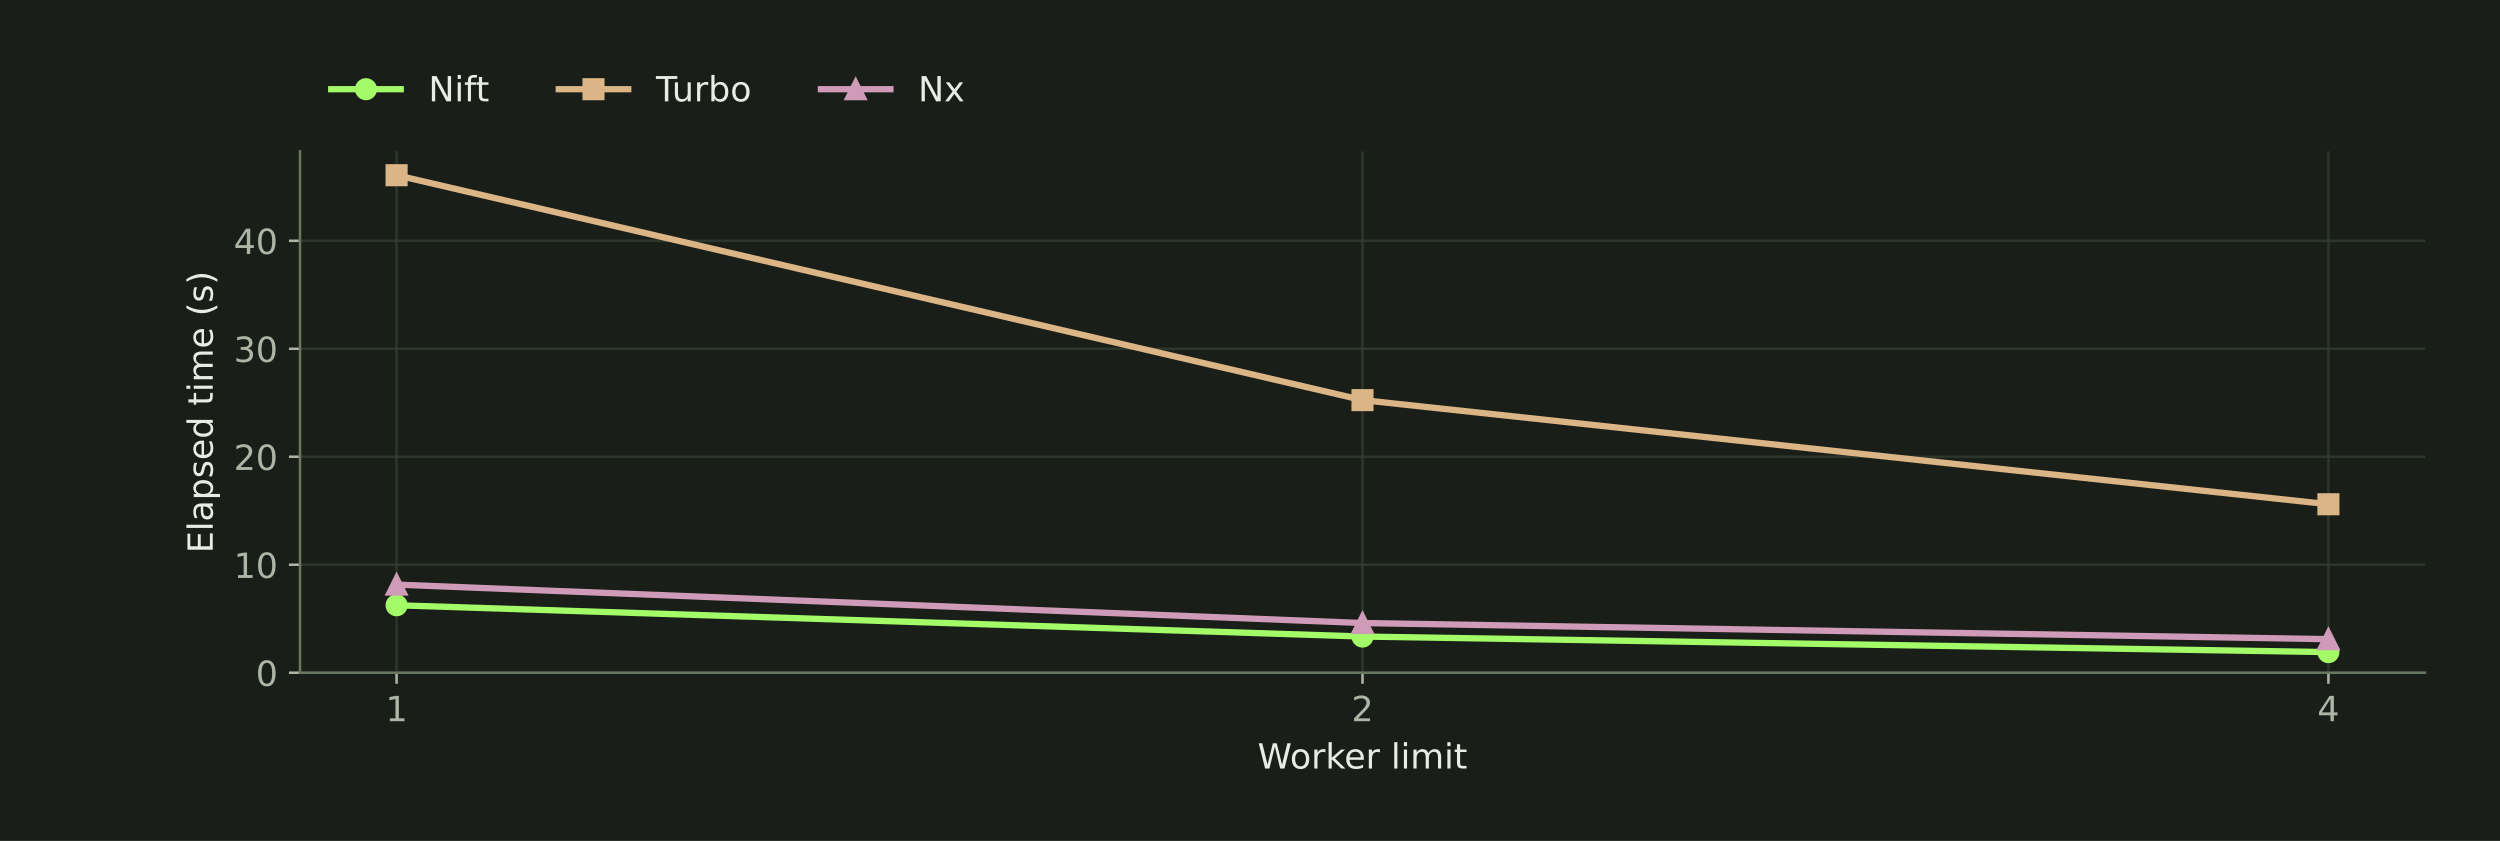
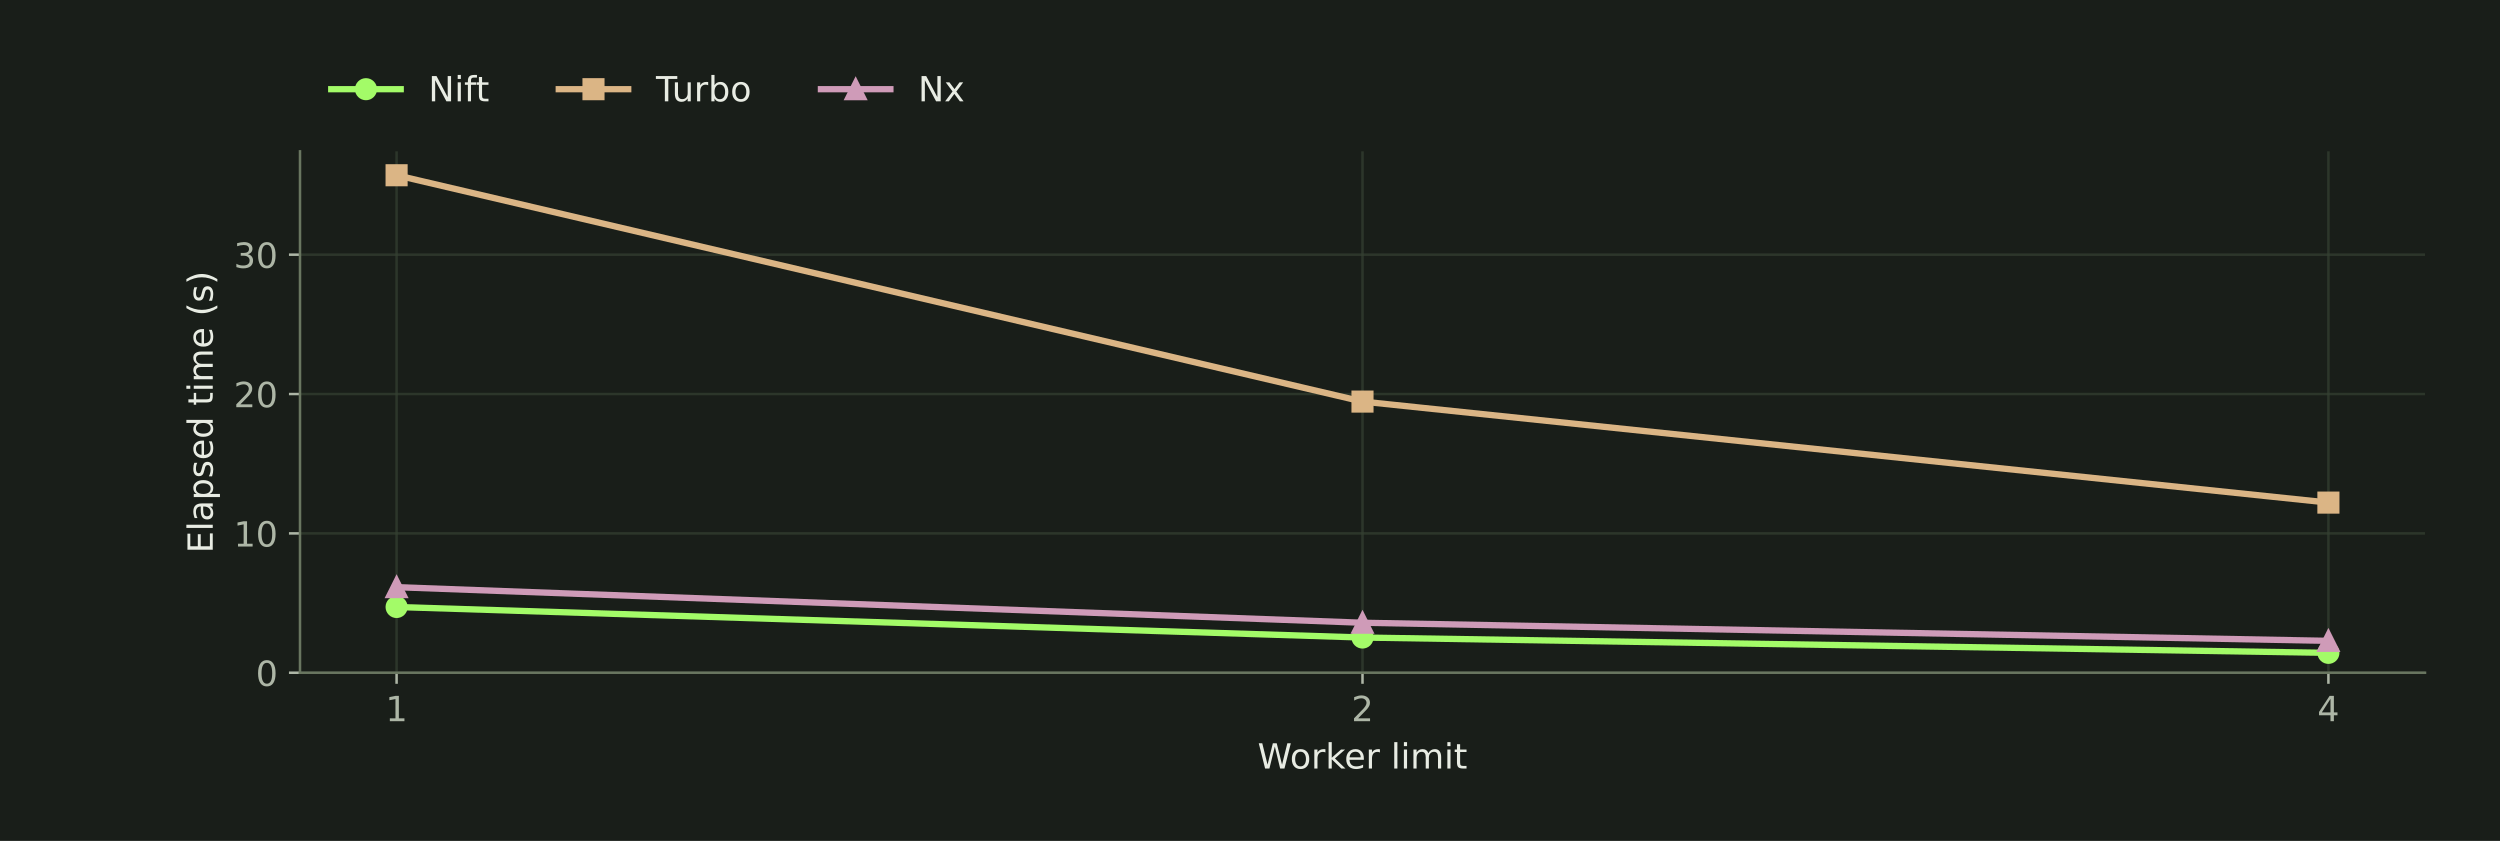
<svg xmlns="http://www.w3.org/2000/svg" xmlns:xlink="http://www.w3.org/1999/xlink" width="792pt" height="266.4pt" viewBox="0 0 792 266.4" version="1.1">
  <defs>
    <style type="text/css">*{stroke-linejoin: round; stroke-linecap: butt}</style>
  </defs>
  <g id="figure_1">
    <g id="patch_1">
      <path d="M 0 266.4 L 792 266.4 L 792 0 L 0 0 z " style="fill: #191e19" />
    </g>
    <g id="axes_1">
      <g id="patch_2">
        <path d="M 95.04 213.12 L 768.24 213.12 L 768.24 47.952 L 95.04 47.952 z " style="fill: #191e19" />
      </g>
      <g id="matplotlib.axis_1">
        <g id="xtick_1">
          <g id="line2d_1">
            <path d="M 125.64 213.12 L 125.64 47.952 " clip-path="url(#pe6b6be5bf1)" style="fill: none; stroke: #354132; stroke-opacity: 0.7; stroke-width: 0.8; stroke-linecap: square" />
          </g>
          <g id="line2d_2">
            <defs>
              <path id="mb59d0f743f" d="M 0 0 L 0 3.5 " style="stroke: #adb6a6; stroke-width: 0.8" />
            </defs>
            <g>
              <use xlink:href="#mb59d0f743f" x="125.64" y="213.12" style="fill: #adb6a6; stroke: #adb6a6; stroke-width: 0.8" />
            </g>
          </g>
          <g id="text_1">
            <text style="font-size: 11px; font-family: 'DejaVu Sans'; text-anchor: middle; fill: #adb6a6" x="125.64" y="228.477" transform="rotate(-0 125.64 228.4774)">1</text>
          </g>
        </g>
        <g id="xtick_2">
          <g id="line2d_3">
            <path d="M 431.64 213.12 L 431.64 47.952 " clip-path="url(#pe6b6be5bf1)" style="fill: none; stroke: #354132; stroke-opacity: 0.7; stroke-width: 0.8; stroke-linecap: square" />
          </g>
          <g id="line2d_4">
            <g>
              <use xlink:href="#mb59d0f743f" x="431.64" y="213.12" style="fill: #adb6a6; stroke: #adb6a6; stroke-width: 0.8" />
            </g>
          </g>
          <g id="text_2">
            <text style="font-size: 11px; font-family: 'DejaVu Sans'; text-anchor: middle; fill: #adb6a6" x="431.64" y="228.477" transform="rotate(-0 431.64 228.4774)">2</text>
          </g>
        </g>
        <g id="xtick_3">
          <g id="line2d_5">
            <path d="M 737.64 213.12 L 737.64 47.952 " clip-path="url(#pe6b6be5bf1)" style="fill: none; stroke: #354132; stroke-opacity: 0.7; stroke-width: 0.8; stroke-linecap: square" />
          </g>
          <g id="line2d_6">
            <g>
              <use xlink:href="#mb59d0f743f" x="737.64" y="213.12" style="fill: #adb6a6; stroke: #adb6a6; stroke-width: 0.8" />
            </g>
          </g>
          <g id="text_3">
            <text style="font-size: 11px; font-family: 'DejaVu Sans'; text-anchor: middle; fill: #adb6a6" x="737.64" y="228.477" transform="rotate(-0 737.64 228.4774)">4</text>
          </g>
        </g>
        <g id="text_4">
          <text style="font-size: 11px; font-family: 'DejaVu Sans'; text-anchor: middle; fill: #e8ece3" x="431.64" y="243.478" transform="rotate(-0 431.64 243.4783)">Worker limit</text>
        </g>
      </g>
      <g id="matplotlib.axis_2">
        <g id="ytick_1">
          <g id="line2d_7">
            <path d="M 95.04 213.12 L 768.24 213.12 " clip-path="url(#pe6b6be5bf1)" style="fill: none; stroke: #354132; stroke-opacity: 0.7; stroke-width: 0.8; stroke-linecap: square" />
          </g>
          <g id="line2d_8">
            <defs>
              <path id="ma8dde5b0b7" d="M 0 0 L -3.5 0 " style="stroke: #adb6a6; stroke-width: 0.8" />
            </defs>
            <g>
              <use xlink:href="#ma8dde5b0b7" x="95.04" y="213.12" style="fill: #adb6a6; stroke: #adb6a6; stroke-width: 0.8" />
            </g>
          </g>
          <g id="text_5">
            <text style="font-size: 11px; font-family: 'DejaVu Sans'; text-anchor: end; fill: #adb6a6" x="88.04" y="217.299" transform="rotate(-0 88.04 217.2987)">0</text>
          </g>
        </g>
        <g id="ytick_2">
          <g id="line2d_9">
-             <path d="M 95.04 178.91 L 768.24 178.91 " clip-path="url(#pe6b6be5bf1)" style="fill: none; stroke: #354132; stroke-opacity: 0.7; stroke-width: 0.8; stroke-linecap: square" />
+             <path d="M 95.04 168.975 L 768.24 168.975 " clip-path="url(#pe6b6be5bf1)" style="fill: none; stroke: #354132; stroke-opacity: 0.7; stroke-width: 0.8; stroke-linecap: square" />
          </g>
          <g id="line2d_10">
            <g>
-               <use xlink:href="#ma8dde5b0b7" x="95.04" y="178.91" style="fill: #adb6a6; stroke: #adb6a6; stroke-width: 0.8" />
+               <use xlink:href="#ma8dde5b0b7" x="95.04" y="168.975" style="fill: #adb6a6; stroke: #adb6a6; stroke-width: 0.8" />
            </g>
          </g>
          <g id="text_6">
-             <text style="font-size: 11px; font-family: 'DejaVu Sans'; text-anchor: end; fill: #adb6a6" x="88.04" y="183.089" transform="rotate(-0 88.04 183.0887)">10</text>
+             <text style="font-size: 11px; font-family: 'DejaVu Sans'; text-anchor: end; fill: #adb6a6" x="88.04" y="173.153" transform="rotate(-0 88.04 173.1534)">10</text>
          </g>
        </g>
        <g id="ytick_3">
          <g id="line2d_11">
-             <path d="M 95.04 144.7 L 768.24 144.7 " clip-path="url(#pe6b6be5bf1)" style="fill: none; stroke: #354132; stroke-opacity: 0.7; stroke-width: 0.8; stroke-linecap: square" />
+             <path d="M 95.04 124.829 L 768.24 124.829 " clip-path="url(#pe6b6be5bf1)" style="fill: none; stroke: #354132; stroke-opacity: 0.7; stroke-width: 0.8; stroke-linecap: square" />
          </g>
          <g id="line2d_12">
            <g>
-               <use xlink:href="#ma8dde5b0b7" x="95.04" y="144.7" style="fill: #adb6a6; stroke: #adb6a6; stroke-width: 0.8" />
+               <use xlink:href="#ma8dde5b0b7" x="95.04" y="124.829" style="fill: #adb6a6; stroke: #adb6a6; stroke-width: 0.8" />
            </g>
          </g>
          <g id="text_7">
-             <text style="font-size: 11px; font-family: 'DejaVu Sans'; text-anchor: end; fill: #adb6a6" x="88.04" y="148.879" transform="rotate(-0 88.04 148.8787)">20</text>
+             <text style="font-size: 11px; font-family: 'DejaVu Sans'; text-anchor: end; fill: #adb6a6" x="88.04" y="129.008" transform="rotate(-0 88.04 129.0081)">20</text>
          </g>
        </g>
        <g id="ytick_4">
          <g id="line2d_13">
-             <path d="M 95.04 110.49 L 768.24 110.49 " clip-path="url(#pe6b6be5bf1)" style="fill: none; stroke: #354132; stroke-opacity: 0.7; stroke-width: 0.8; stroke-linecap: square" />
+             <path d="M 95.04 80.684 L 768.24 80.684 " clip-path="url(#pe6b6be5bf1)" style="fill: none; stroke: #354132; stroke-opacity: 0.7; stroke-width: 0.8; stroke-linecap: square" />
          </g>
          <g id="line2d_14">
            <g>
-               <use xlink:href="#ma8dde5b0b7" x="95.04" y="110.49" style="fill: #adb6a6; stroke: #adb6a6; stroke-width: 0.8" />
+               <use xlink:href="#ma8dde5b0b7" x="95.04" y="80.684" style="fill: #adb6a6; stroke: #adb6a6; stroke-width: 0.8" />
            </g>
          </g>
          <g id="text_8">
-             <text style="font-size: 11px; font-family: 'DejaVu Sans'; text-anchor: end; fill: #adb6a6" x="88.04" y="114.669" transform="rotate(-0 88.04 114.6686)">30</text>
+             <text style="font-size: 11px; font-family: 'DejaVu Sans'; text-anchor: end; fill: #adb6a6" x="88.04" y="84.863" transform="rotate(-0 88.04 84.86277)">30</text>
          </g>
        </g>
-         <g id="ytick_5">
-           <g id="line2d_15">
-             <path d="M 95.04 76.28 L 768.24 76.28 " clip-path="url(#pe6b6be5bf1)" style="fill: none; stroke: #354132; stroke-opacity: 0.7; stroke-width: 0.8; stroke-linecap: square" />
-           </g>
-           <g id="line2d_16">
-             <g>
-               <use xlink:href="#ma8dde5b0b7" x="95.04" y="76.28" style="fill: #adb6a6; stroke: #adb6a6; stroke-width: 0.8" />
-             </g>
-           </g>
-           <g id="text_9">
-             <text style="font-size: 11px; font-family: 'DejaVu Sans'; text-anchor: end; fill: #adb6a6" x="88.04" y="80.459" transform="rotate(-0 88.04 80.45861)">40</text>
-           </g>
-         </g>
-         <g id="text_10">
+         <g id="text_9">
          <text style="font-size: 11px; font-family: 'DejaVu Sans'; text-anchor: middle; fill: #e8ece3" x="67.4" y="130.536" transform="rotate(-90 67.39992 130.536)">Elapsed time (s)</text>
        </g>
      </g>
-       <g id="line2d_17">
-         <path d="M 125.64 191.744 L 431.64 201.658 L 737.64 206.593 " clip-path="url(#pe6b6be5bf1)" style="fill: none; stroke: #a3fb68; stroke-width: 2; stroke-linecap: square" />
+       <g id="line2d_15">
+         <path d="M 125.64 192.299 L 431.64 201.971 L 737.64 206.829 " clip-path="url(#pe6b6be5bf1)" style="fill: none; stroke: #a3fb68; stroke-width: 2; stroke-linecap: square" />
        <defs>
          <path id="m476e483576" d="M 0 3 C 0.796 3 1.559 2.684 2.121 2.121 C 2.684 1.559 3 0.796 3 0 C 3 -0.796 2.684 -1.559 2.121 -2.121 C 1.559 -2.684 0.796 -3 0 -3 C -0.796 -3 -1.559 -2.684 -2.121 -2.121 C -2.684 -1.559 -3 -0.796 -3 0 C -3 0.796 -2.684 1.559 -2.121 2.121 C -1.559 2.684 -0.796 3 0 3 z " style="stroke: #a3fb68" />
        </defs>
        <g clip-path="url(#pe6b6be5bf1)">
-           <use xlink:href="#m476e483576" x="125.64" y="191.744" style="fill: #a3fb68; stroke: #a3fb68" />
-           <use xlink:href="#m476e483576" x="431.64" y="201.658" style="fill: #a3fb68; stroke: #a3fb68" />
-           <use xlink:href="#m476e483576" x="737.64" y="206.593" style="fill: #a3fb68; stroke: #a3fb68" />
+           <use xlink:href="#m476e483576" x="125.64" y="192.299" style="fill: #a3fb68; stroke: #a3fb68" />
+           <use xlink:href="#m476e483576" x="431.64" y="201.971" style="fill: #a3fb68; stroke: #a3fb68" />
+           <use xlink:href="#m476e483576" x="737.64" y="206.829" style="fill: #a3fb68; stroke: #a3fb68" />
        </g>
      </g>
-       <g id="line2d_18">
-         <path d="M 125.64 55.506 L 431.64 126.758 L 737.64 159.751 " clip-path="url(#pe6b6be5bf1)" style="fill: none; stroke: #dbb585; stroke-width: 2; stroke-linecap: square" />
+       <g id="line2d_16">
+         <path d="M 125.64 55.518 L 431.64 127.222 L 737.64 159.224 " clip-path="url(#pe6b6be5bf1)" style="fill: none; stroke: #dbb585; stroke-width: 2; stroke-linecap: square" />
        <defs>
          <path id="mcf83442291" d="M -3 3 L 3 3 L 3 -3 L -3 -3 z " style="stroke: #dbb585; stroke-linejoin: miter" />
        </defs>
        <g clip-path="url(#pe6b6be5bf1)">
-           <use xlink:href="#mcf83442291" x="125.64" y="55.506" style="fill: #dbb585; stroke: #dbb585; stroke-linejoin: miter" />
-           <use xlink:href="#mcf83442291" x="431.64" y="126.758" style="fill: #dbb585; stroke: #dbb585; stroke-linejoin: miter" />
-           <use xlink:href="#mcf83442291" x="737.64" y="159.751" style="fill: #dbb585; stroke: #dbb585; stroke-linejoin: miter" />
+           <use xlink:href="#mcf83442291" x="125.64" y="55.518" style="fill: #dbb585; stroke: #dbb585; stroke-linejoin: miter" />
+           <use xlink:href="#mcf83442291" x="431.64" y="127.222" style="fill: #dbb585; stroke: #dbb585; stroke-linejoin: miter" />
+           <use xlink:href="#mcf83442291" x="737.64" y="159.224" style="fill: #dbb585; stroke: #dbb585; stroke-linejoin: miter" />
        </g>
      </g>
-       <g id="line2d_19">
-         <path d="M 125.64 185.207 L 431.64 197.38 L 737.64 202.495 " clip-path="url(#pe6b6be5bf1)" style="fill: none; stroke: #cf9bb8; stroke-width: 2; stroke-linecap: square" />
+       <g id="line2d_17">
+         <path d="M 125.64 186.017 L 431.64 197.287 L 737.64 203.023 " clip-path="url(#pe6b6be5bf1)" style="fill: none; stroke: #cf9bb8; stroke-width: 2; stroke-linecap: square" />
        <defs>
          <path id="mc515a019c6" d="M 0 -3 L -3 3 L 3 3 z " style="stroke: #cf9bb8; stroke-linejoin: miter" />
        </defs>
        <g clip-path="url(#pe6b6be5bf1)">
-           <use xlink:href="#mc515a019c6" x="125.64" y="185.207" style="fill: #cf9bb8; stroke: #cf9bb8; stroke-linejoin: miter" />
-           <use xlink:href="#mc515a019c6" x="431.64" y="197.38" style="fill: #cf9bb8; stroke: #cf9bb8; stroke-linejoin: miter" />
-           <use xlink:href="#mc515a019c6" x="737.64" y="202.495" style="fill: #cf9bb8; stroke: #cf9bb8; stroke-linejoin: miter" />
+           <use xlink:href="#mc515a019c6" x="125.64" y="186.017" style="fill: #cf9bb8; stroke: #cf9bb8; stroke-linejoin: miter" />
+           <use xlink:href="#mc515a019c6" x="431.64" y="197.287" style="fill: #cf9bb8; stroke: #cf9bb8; stroke-linejoin: miter" />
+           <use xlink:href="#mc515a019c6" x="737.64" y="203.023" style="fill: #cf9bb8; stroke: #cf9bb8; stroke-linejoin: miter" />
        </g>
      </g>
      <g id="patch_3">
        <path d="M 95.04 213.12 L 95.04 47.952 " style="fill: none; stroke: #697660; stroke-width: 0.8; stroke-linejoin: miter; stroke-linecap: square" />
      </g>
      <g id="patch_4">
        <path d="M 95.04 213.12 L 768.24 213.12 " style="fill: none; stroke: #697660; stroke-width: 0.8; stroke-linejoin: miter; stroke-linecap: square" />
      </g>
      <g id="legend_1">
-         <g id="line2d_20">
+         <g id="line2d_18">
          <path d="M 104.94 28.256 L 115.94 28.256 L 126.94 28.256 " style="fill: none; stroke: #a3fb68; stroke-width: 2; stroke-linecap: square" />
          <g>
            <use xlink:href="#m476e483576" x="115.94" y="28.256" style="fill: #a3fb68; stroke: #a3fb68" />
          </g>
        </g>
-         <g id="text_11">
+         <g id="text_10">
          <text style="font-size: 11px; font-family: 'DejaVu Sans'; text-anchor: start; fill: #e8ece3" x="135.74" y="32.106" transform="rotate(-0 135.74 32.10606)">Nift</text>
        </g>
-         <g id="line2d_21">
+         <g id="line2d_19">
          <path d="M 177.018 28.256 L 188.018 28.256 L 199.018 28.256 " style="fill: none; stroke: #dbb585; stroke-width: 2; stroke-linecap: square" />
          <g>
            <use xlink:href="#mcf83442291" x="188.018" y="28.256" style="fill: #dbb585; stroke: #dbb585; stroke-linejoin: miter" />
          </g>
        </g>
-         <g id="text_12">
+         <g id="text_11">
          <text style="font-size: 11px; font-family: 'DejaVu Sans'; text-anchor: start; fill: #e8ece3" x="207.817" y="32.106" transform="rotate(-0 207.8175 32.10606)">Turbo</text>
        </g>
-         <g id="line2d_22">
+         <g id="line2d_20">
          <path d="M 260.073 28.256 L 271.073 28.256 L 282.073 28.256 " style="fill: none; stroke: #cf9bb8; stroke-width: 2; stroke-linecap: square" />
          <g>
            <use xlink:href="#mc515a019c6" x="271.073" y="28.256" style="fill: #cf9bb8; stroke: #cf9bb8; stroke-linejoin: miter" />
          </g>
        </g>
-         <g id="text_13">
+         <g id="text_12">
          <text style="font-size: 11px; font-family: 'DejaVu Sans'; text-anchor: start; fill: #e8ece3" x="290.873" y="32.106" transform="rotate(-0 290.8727 32.10606)">Nx</text>
        </g>
      </g>
    </g>
  </g>
  <defs>
    <clipPath id="pe6b6be5bf1">
      <rect x="95.04" y="47.952" width="673.2" height="165.168" />
    </clipPath>
  </defs>
</svg>
